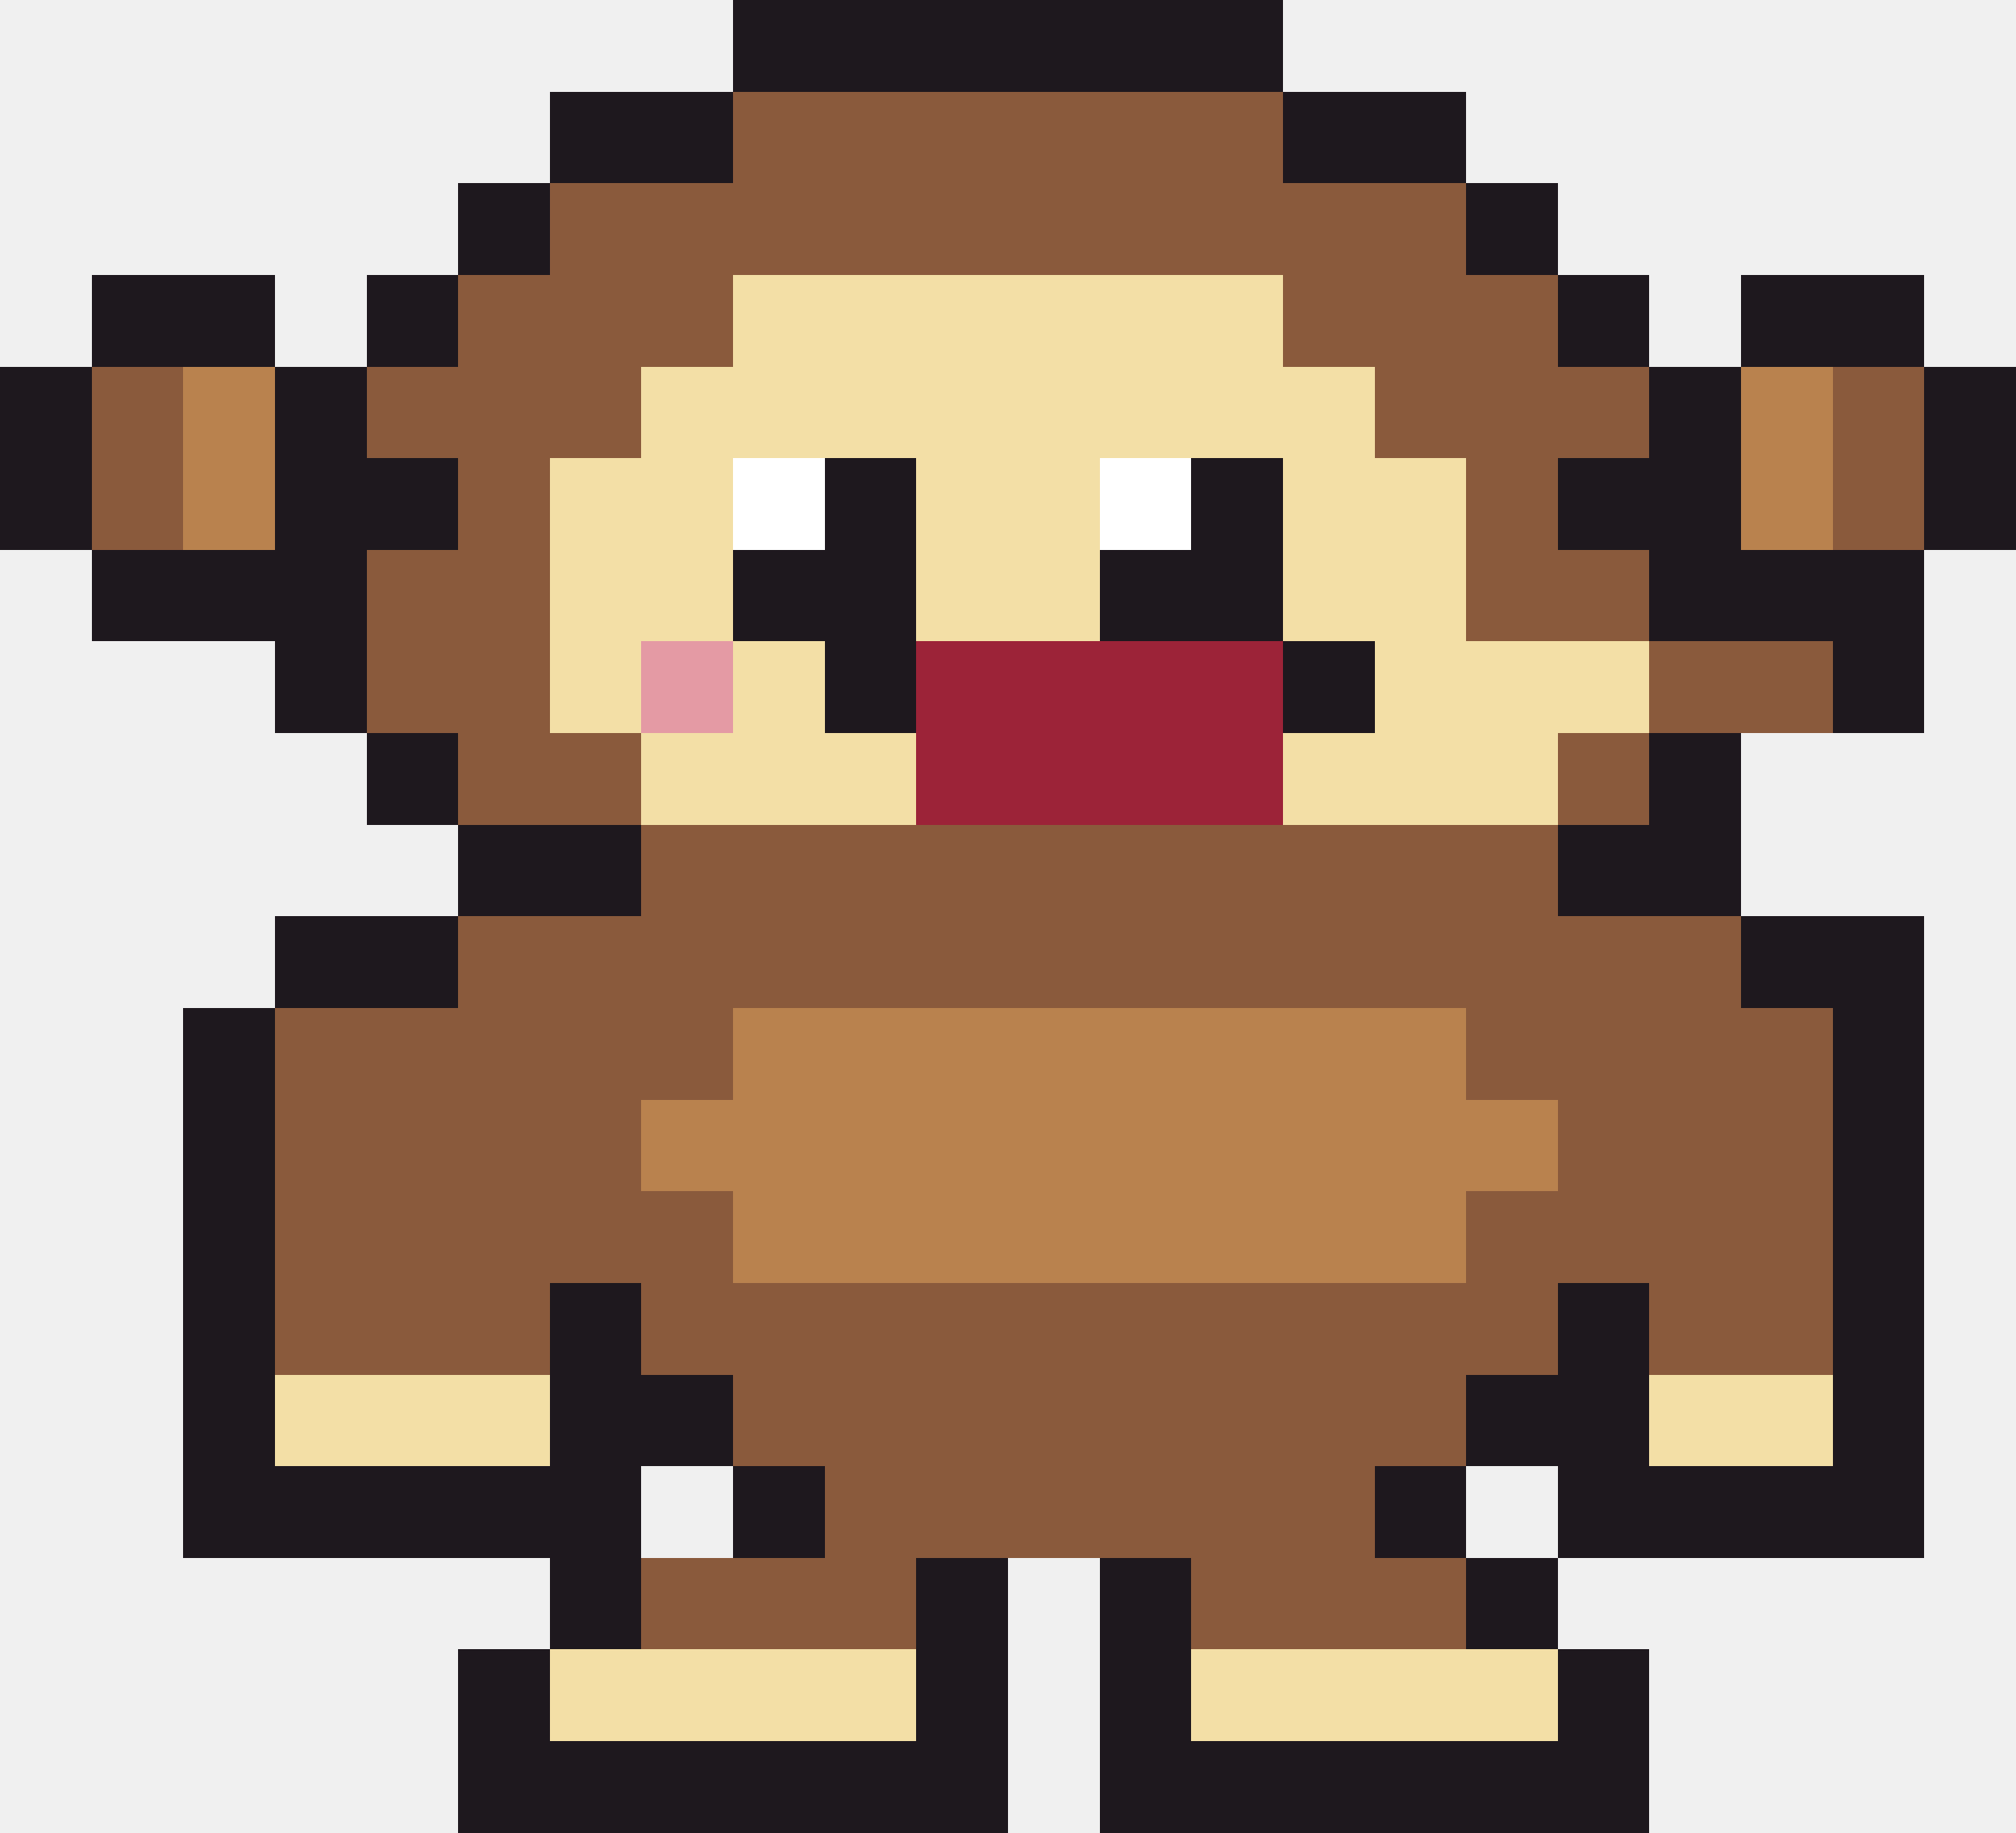
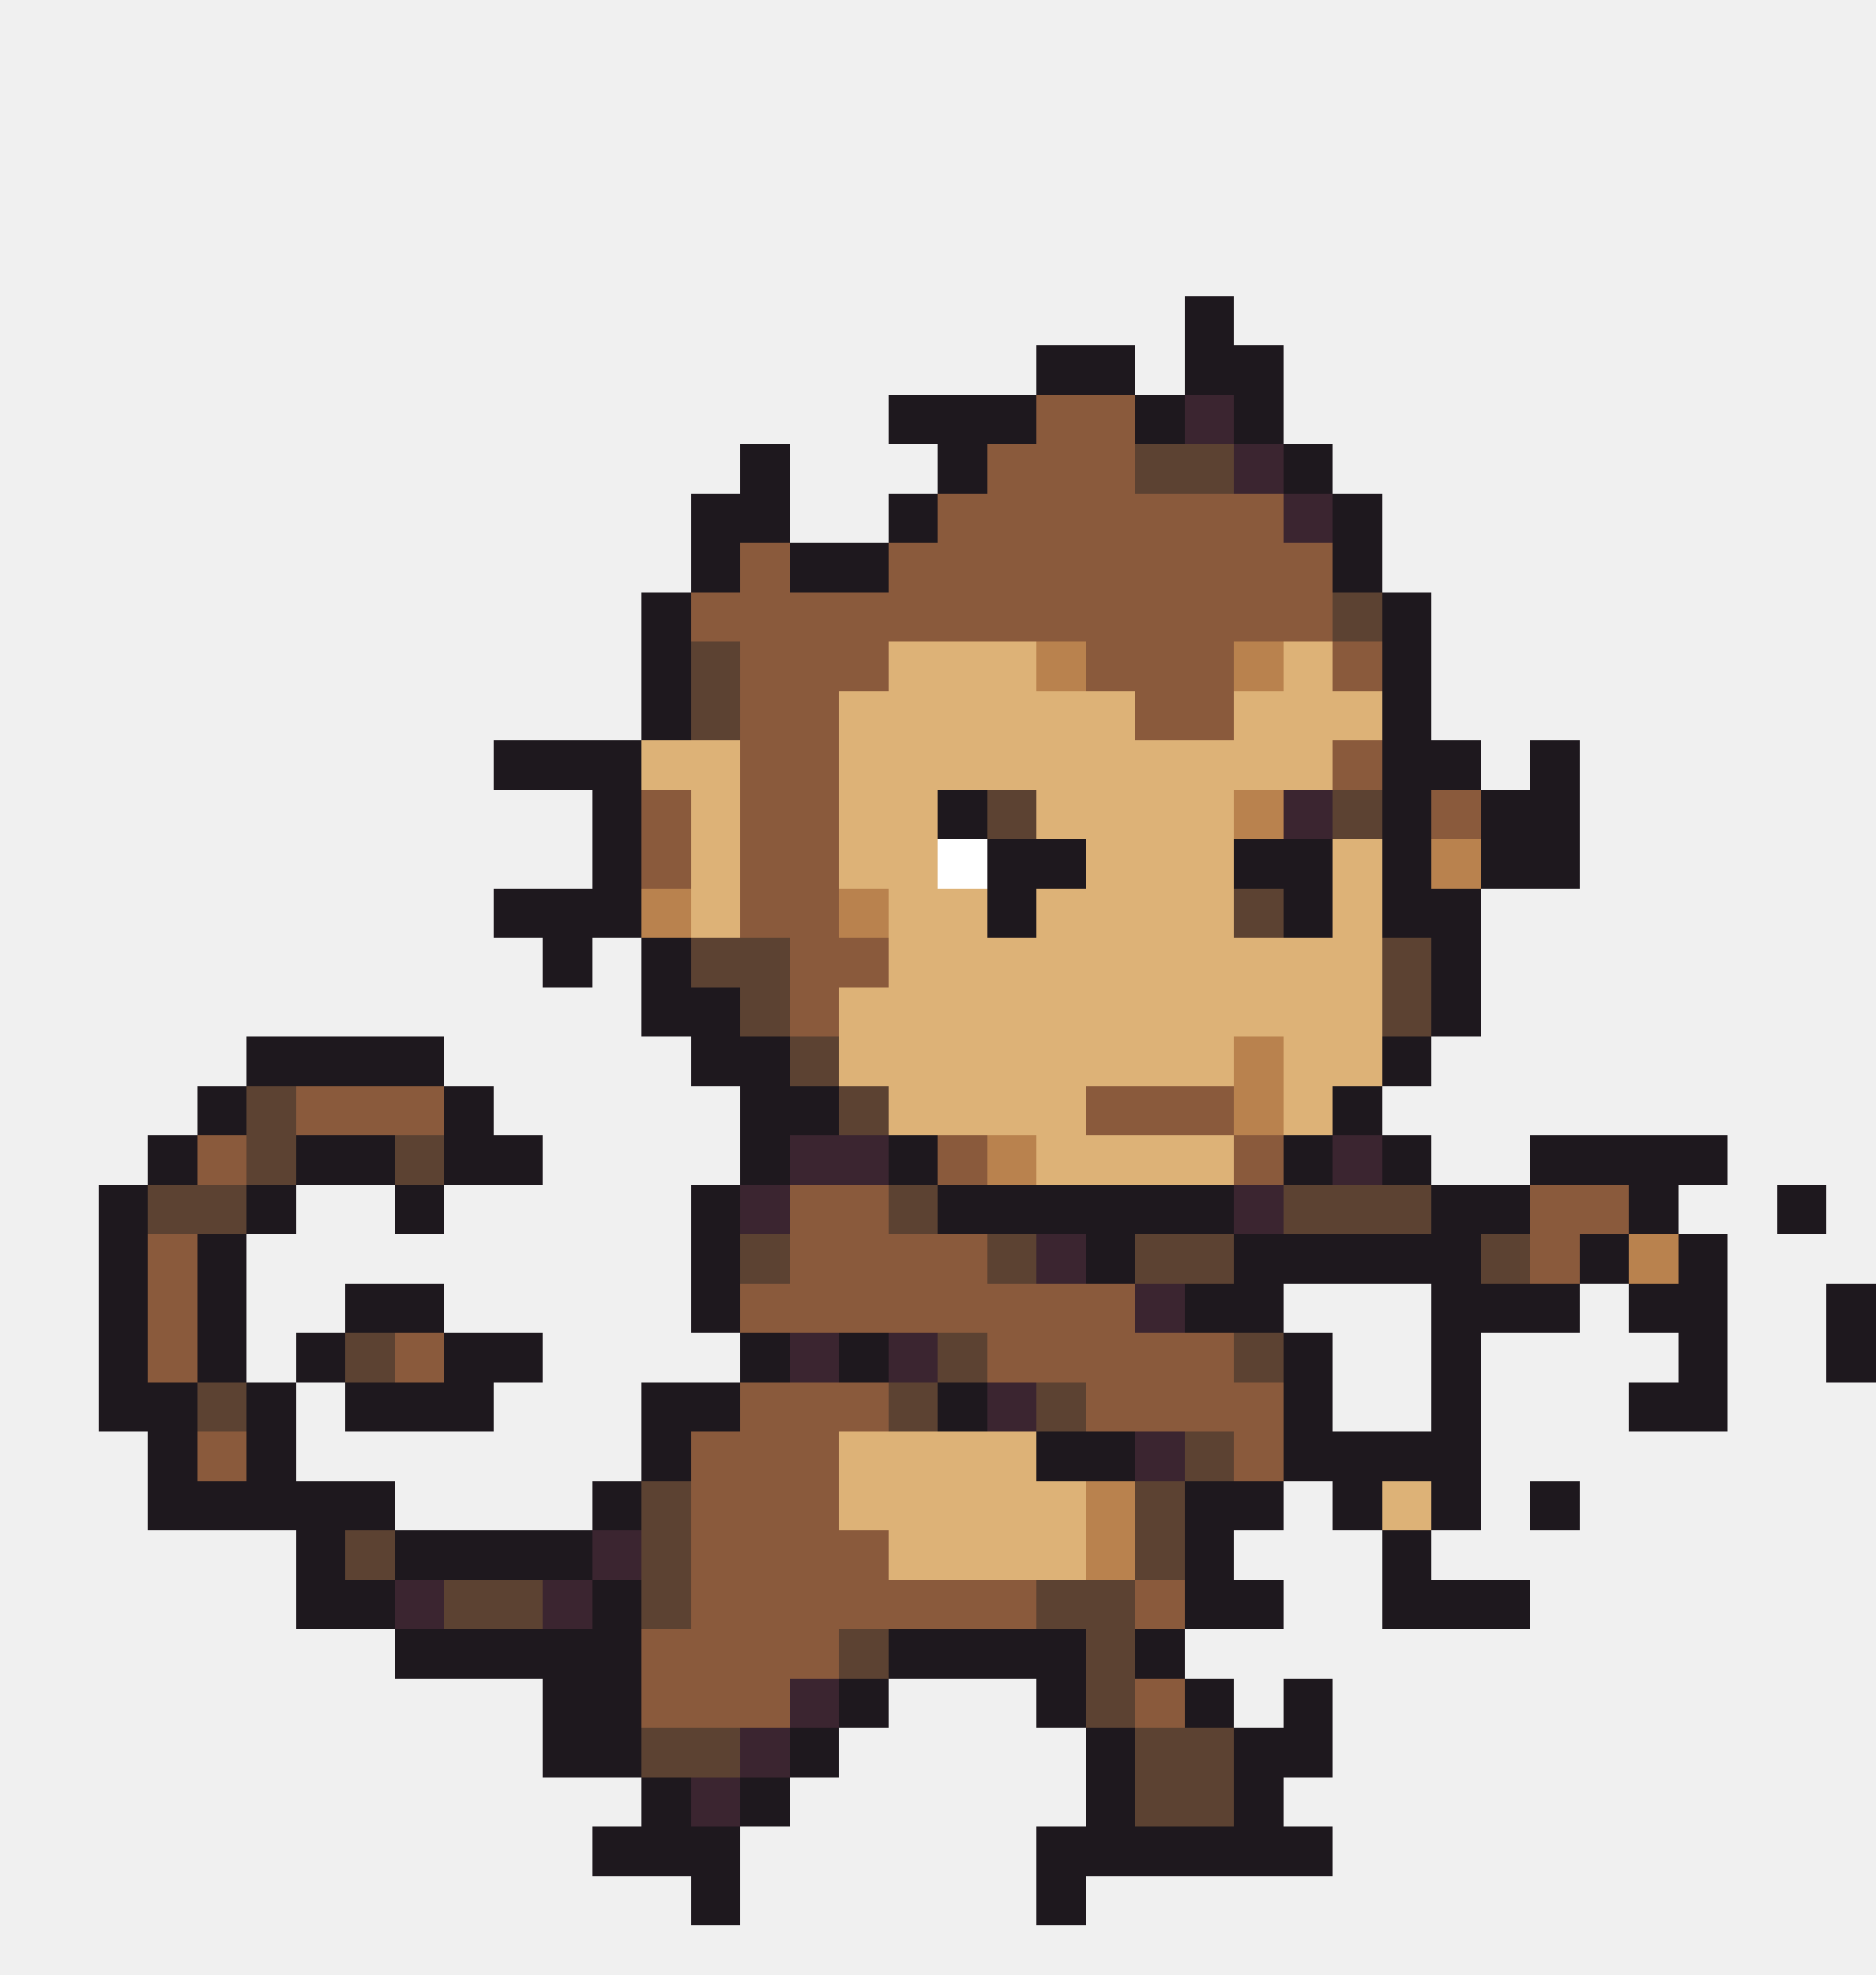
- <svg xmlns="http://www.w3.org/2000/svg" width="22" height="20" viewBox="0 0 22 20" shape-rendering="crispEdges">
-   <rect x="8" y="0" width="6" height="1" fill="#1e181e" />
-   <rect x="6" y="1" width="2" height="1" fill="#1e181e" />
-   <rect x="8" y="1" width="6" height="1" fill="#8a5a3c" />
-   <rect x="14" y="1" width="2" height="1" fill="#1e181e" />
-   <rect x="5" y="2" width="1" height="1" fill="#1e181e" />
-   <rect x="6" y="2" width="10" height="1" fill="#8a5a3c" />
-   <rect x="16" y="2" width="1" height="1" fill="#1e181e" />
-   <rect x="1" y="3" width="2" height="1" fill="#1e181e" />
-   <rect x="4" y="3" width="1" height="1" fill="#1e181e" />
-   <rect x="5" y="3" width="3" height="1" fill="#8a5a3c" />
-   <rect x="8" y="3" width="6" height="1" fill="#f3dfa6" />
-   <rect x="14" y="3" width="3" height="1" fill="#8a5a3c" />
-   <rect x="17" y="3" width="1" height="1" fill="#1e181e" />
-   <rect x="19" y="3" width="2" height="1" fill="#1e181e" />
-   <rect x="0" y="4" width="1" height="1" fill="#1e181e" />
-   <rect x="1" y="4" width="1" height="1" fill="#8a5a3c" />
-   <rect x="2" y="4" width="1" height="1" fill="#b9824e" />
-   <rect x="3" y="4" width="1" height="1" fill="#1e181e" />
-   <rect x="4" y="4" width="3" height="1" fill="#8a5a3c" />
-   <rect x="7" y="4" width="8" height="1" fill="#f3dfa6" />
-   <rect x="15" y="4" width="3" height="1" fill="#8a5a3c" />
-   <rect x="18" y="4" width="1" height="1" fill="#1e181e" />
-   <rect x="19" y="4" width="1" height="1" fill="#b9824e" />
-   <rect x="20" y="4" width="1" height="1" fill="#8a5a3c" />
-   <rect x="21" y="4" width="1" height="1" fill="#1e181e" />
-   <rect x="0" y="5" width="1" height="1" fill="#1e181e" />
-   <rect x="1" y="5" width="1" height="1" fill="#8a5a3c" />
-   <rect x="2" y="5" width="1" height="1" fill="#b9824e" />
-   <rect x="3" y="5" width="2" height="1" fill="#1e181e" />
-   <rect x="5" y="5" width="1" height="1" fill="#8a5a3c" />
-   <rect x="6" y="5" width="2" height="1" fill="#f3dfa6" />
-   <rect x="8" y="5" width="1" height="1" fill="#ffffff" />
-   <rect x="9" y="5" width="1" height="1" fill="#1e181e" />
-   <rect x="10" y="5" width="2" height="1" fill="#f3dfa6" />
-   <rect x="12" y="5" width="1" height="1" fill="#ffffff" />
-   <rect x="13" y="5" width="1" height="1" fill="#1e181e" />
-   <rect x="14" y="5" width="2" height="1" fill="#f3dfa6" />
-   <rect x="16" y="5" width="1" height="1" fill="#8a5a3c" />
-   <rect x="17" y="5" width="2" height="1" fill="#1e181e" />
-   <rect x="19" y="5" width="1" height="1" fill="#b9824e" />
-   <rect x="20" y="5" width="1" height="1" fill="#8a5a3c" />
-   <rect x="21" y="5" width="1" height="1" fill="#1e181e" />
-   <rect x="1" y="6" width="3" height="1" fill="#1e181e" />
-   <rect x="4" y="6" width="2" height="1" fill="#8a5a3c" />
-   <rect x="6" y="6" width="2" height="1" fill="#f3dfa6" />
-   <rect x="8" y="6" width="2" height="1" fill="#1e181e" />
-   <rect x="10" y="6" width="2" height="1" fill="#f3dfa6" />
-   <rect x="12" y="6" width="2" height="1" fill="#1e181e" />
-   <rect x="14" y="6" width="2" height="1" fill="#f3dfa6" />
-   <rect x="16" y="6" width="2" height="1" fill="#8a5a3c" />
-   <rect x="18" y="6" width="3" height="1" fill="#1e181e" />
-   <rect x="3" y="7" width="1" height="1" fill="#1e181e" />
-   <rect x="4" y="7" width="2" height="1" fill="#8a5a3c" />
-   <rect x="6" y="7" width="1" height="1" fill="#f3dfa6" />
-   <rect x="7" y="7" width="1" height="1" fill="#e49aa4" />
-   <rect x="8" y="7" width="1" height="1" fill="#f3dfa6" />
-   <rect x="9" y="7" width="1" height="1" fill="#1e181e" />
-   <rect x="10" y="7" width="4" height="1" fill="#9c2338" />
-   <rect x="14" y="7" width="1" height="1" fill="#1e181e" />
-   <rect x="15" y="7" width="3" height="1" fill="#f3dfa6" />
-   <rect x="18" y="7" width="2" height="1" fill="#8a5a3c" />
-   <rect x="20" y="7" width="1" height="1" fill="#1e181e" />
-   <rect x="4" y="8" width="1" height="1" fill="#1e181e" />
-   <rect x="5" y="8" width="2" height="1" fill="#8a5a3c" />
-   <rect x="7" y="8" width="3" height="1" fill="#f3dfa6" />
-   <rect x="10" y="8" width="4" height="1" fill="#9c2338" />
-   <rect x="14" y="8" width="3" height="1" fill="#f3dfa6" />
-   <rect x="17" y="8" width="1" height="1" fill="#8a5a3c" />
-   <rect x="18" y="8" width="1" height="1" fill="#1e181e" />
-   <rect x="5" y="9" width="2" height="1" fill="#1e181e" />
-   <rect x="7" y="9" width="10" height="1" fill="#8a5a3c" />
-   <rect x="17" y="9" width="2" height="1" fill="#1e181e" />
-   <rect x="3" y="10" width="2" height="1" fill="#1e181e" />
-   <rect x="5" y="10" width="14" height="1" fill="#8a5a3c" />
-   <rect x="19" y="10" width="2" height="1" fill="#1e181e" />
-   <rect x="2" y="11" width="1" height="1" fill="#1e181e" />
-   <rect x="3" y="11" width="5" height="1" fill="#8a5a3c" />
-   <rect x="8" y="11" width="8" height="1" fill="#b9824e" />
-   <rect x="16" y="11" width="4" height="1" fill="#8a5a3c" />
-   <rect x="20" y="11" width="1" height="1" fill="#1e181e" />
-   <rect x="2" y="12" width="1" height="1" fill="#1e181e" />
-   <rect x="3" y="12" width="4" height="1" fill="#8a5a3c" />
-   <rect x="7" y="12" width="10" height="1" fill="#b9824e" />
-   <rect x="17" y="12" width="3" height="1" fill="#8a5a3c" />
-   <rect x="20" y="12" width="1" height="1" fill="#1e181e" />
-   <rect x="2" y="13" width="1" height="1" fill="#1e181e" />
-   <rect x="3" y="13" width="5" height="1" fill="#8a5a3c" />
-   <rect x="8" y="13" width="8" height="1" fill="#b9824e" />
-   <rect x="16" y="13" width="4" height="1" fill="#8a5a3c" />
-   <rect x="20" y="13" width="1" height="1" fill="#1e181e" />
-   <rect x="2" y="14" width="1" height="1" fill="#1e181e" />
-   <rect x="3" y="14" width="3" height="1" fill="#8a5a3c" />
-   <rect x="6" y="14" width="1" height="1" fill="#1e181e" />
-   <rect x="7" y="14" width="10" height="1" fill="#8a5a3c" />
-   <rect x="17" y="14" width="1" height="1" fill="#1e181e" />
-   <rect x="18" y="14" width="2" height="1" fill="#8a5a3c" />
-   <rect x="20" y="14" width="1" height="1" fill="#1e181e" />
-   <rect x="2" y="15" width="1" height="1" fill="#1e181e" />
-   <rect x="3" y="15" width="3" height="1" fill="#f3dfa6" />
-   <rect x="6" y="15" width="2" height="1" fill="#1e181e" />
-   <rect x="8" y="15" width="8" height="1" fill="#8a5a3c" />
-   <rect x="16" y="15" width="2" height="1" fill="#1e181e" />
-   <rect x="18" y="15" width="2" height="1" fill="#f3dfa6" />
-   <rect x="20" y="15" width="1" height="1" fill="#1e181e" />
-   <rect x="2" y="16" width="5" height="1" fill="#1e181e" />
-   <rect x="8" y="16" width="1" height="1" fill="#1e181e" />
-   <rect x="9" y="16" width="6" height="1" fill="#8a5a3c" />
-   <rect x="15" y="16" width="1" height="1" fill="#1e181e" />
-   <rect x="17" y="16" width="4" height="1" fill="#1e181e" />
-   <rect x="6" y="17" width="1" height="1" fill="#1e181e" />
-   <rect x="7" y="17" width="3" height="1" fill="#8a5a3c" />
-   <rect x="10" y="17" width="1" height="1" fill="#1e181e" />
+ <svg xmlns="http://www.w3.org/2000/svg" width="38" height="40" viewBox="0 0 38 40" shape-rendering="crispEdges">
+   <rect x="24" y="6" width="1" height="1" fill="#1e181e" />
+   <rect x="21" y="7" width="2" height="1" fill="#1e181e" />
+   <rect x="24" y="7" width="2" height="1" fill="#1e181e" />
+   <rect x="18" y="8" width="3" height="1" fill="#1e181e" />
+   <rect x="21" y="8" width="2" height="1" fill="#8a5a3c" />
+   <rect x="23" y="8" width="1" height="1" fill="#1e181e" />
+   <rect x="24" y="8" width="1" height="1" fill="#3b2530" />
+   <rect x="25" y="8" width="1" height="1" fill="#1e181e" />
+   <rect x="15" y="9" width="1" height="1" fill="#1e181e" />
+   <rect x="19" y="9" width="1" height="1" fill="#1e181e" />
+   <rect x="20" y="9" width="3" height="1" fill="#8a5a3c" />
+   <rect x="23" y="9" width="2" height="1" fill="#5c4232" />
+   <rect x="25" y="9" width="1" height="1" fill="#3b2530" />
+   <rect x="26" y="9" width="1" height="1" fill="#1e181e" />
+   <rect x="14" y="10" width="2" height="1" fill="#1e181e" />
+   <rect x="18" y="10" width="1" height="1" fill="#1e181e" />
+   <rect x="19" y="10" width="7" height="1" fill="#8a5a3c" />
+   <rect x="26" y="10" width="1" height="1" fill="#3b2530" />
+   <rect x="27" y="10" width="1" height="1" fill="#1e181e" />
+   <rect x="14" y="11" width="1" height="1" fill="#1e181e" />
+   <rect x="15" y="11" width="1" height="1" fill="#8a5a3c" />
+   <rect x="16" y="11" width="2" height="1" fill="#1e181e" />
+   <rect x="18" y="11" width="9" height="1" fill="#8a5a3c" />
+   <rect x="27" y="11" width="1" height="1" fill="#1e181e" />
+   <rect x="13" y="12" width="1" height="1" fill="#1e181e" />
+   <rect x="14" y="12" width="13" height="1" fill="#8a5a3c" />
+   <rect x="27" y="12" width="1" height="1" fill="#5c4232" />
+   <rect x="28" y="12" width="1" height="1" fill="#1e181e" />
+   <rect x="13" y="13" width="1" height="1" fill="#1e181e" />
+   <rect x="14" y="13" width="1" height="1" fill="#5c4232" />
+   <rect x="15" y="13" width="3" height="1" fill="#8a5a3c" />
+   <rect x="18" y="13" width="3" height="1" fill="#ddb277" />
+   <rect x="21" y="13" width="1" height="1" fill="#b9824e" />
+   <rect x="22" y="13" width="3" height="1" fill="#8a5a3c" />
+   <rect x="25" y="13" width="1" height="1" fill="#b9824e" />
+   <rect x="26" y="13" width="1" height="1" fill="#ddb277" />
+   <rect x="27" y="13" width="1" height="1" fill="#8a5a3c" />
+   <rect x="28" y="13" width="1" height="1" fill="#1e181e" />
+   <rect x="13" y="14" width="1" height="1" fill="#1e181e" />
+   <rect x="14" y="14" width="1" height="1" fill="#5c4232" />
+   <rect x="15" y="14" width="2" height="1" fill="#8a5a3c" />
+   <rect x="17" y="14" width="6" height="1" fill="#ddb277" />
+   <rect x="23" y="14" width="2" height="1" fill="#8a5a3c" />
+   <rect x="25" y="14" width="3" height="1" fill="#ddb277" />
+   <rect x="28" y="14" width="1" height="1" fill="#1e181e" />
+   <rect x="10" y="15" width="3" height="1" fill="#1e181e" />
+   <rect x="13" y="15" width="2" height="1" fill="#ddb277" />
+   <rect x="15" y="15" width="2" height="1" fill="#8a5a3c" />
+   <rect x="17" y="15" width="10" height="1" fill="#ddb277" />
+   <rect x="27" y="15" width="1" height="1" fill="#8a5a3c" />
+   <rect x="28" y="15" width="2" height="1" fill="#1e181e" />
+   <rect x="31" y="15" width="1" height="1" fill="#1e181e" />
+   <rect x="12" y="16" width="1" height="1" fill="#1e181e" />
+   <rect x="13" y="16" width="1" height="1" fill="#8a5a3c" />
+   <rect x="14" y="16" width="1" height="1" fill="#ddb277" />
+   <rect x="15" y="16" width="2" height="1" fill="#8a5a3c" />
+   <rect x="17" y="16" width="2" height="1" fill="#ddb277" />
+   <rect x="19" y="16" width="1" height="1" fill="#1e181e" />
+   <rect x="20" y="16" width="1" height="1" fill="#5c4232" />
+   <rect x="21" y="16" width="4" height="1" fill="#ddb277" />
+   <rect x="25" y="16" width="1" height="1" fill="#b9824e" />
+   <rect x="26" y="16" width="1" height="1" fill="#3b2530" />
+   <rect x="27" y="16" width="1" height="1" fill="#5c4232" />
+   <rect x="28" y="16" width="1" height="1" fill="#1e181e" />
+   <rect x="29" y="16" width="1" height="1" fill="#8a5a3c" />
+   <rect x="30" y="16" width="2" height="1" fill="#1e181e" />
  <rect x="12" y="17" width="1" height="1" fill="#1e181e" />
-   <rect x="13" y="17" width="3" height="1" fill="#8a5a3c" />
-   <rect x="16" y="17" width="1" height="1" fill="#1e181e" />
-   <rect x="5" y="18" width="1" height="1" fill="#1e181e" />
-   <rect x="6" y="18" width="4" height="1" fill="#f3dfa6" />
-   <rect x="10" y="18" width="1" height="1" fill="#1e181e" />
-   <rect x="12" y="18" width="1" height="1" fill="#1e181e" />
-   <rect x="13" y="18" width="4" height="1" fill="#f3dfa6" />
-   <rect x="17" y="18" width="1" height="1" fill="#1e181e" />
-   <rect x="5" y="19" width="6" height="1" fill="#1e181e" />
-   <rect x="12" y="19" width="6" height="1" fill="#1e181e" />
+   <rect x="13" y="17" width="1" height="1" fill="#8a5a3c" />
+   <rect x="14" y="17" width="1" height="1" fill="#ddb277" />
+   <rect x="15" y="17" width="2" height="1" fill="#8a5a3c" />
+   <rect x="17" y="17" width="2" height="1" fill="#ddb277" />
+   <rect x="19" y="17" width="1" height="1" fill="#ffffff" />
+   <rect x="20" y="17" width="2" height="1" fill="#1e181e" />
+   <rect x="22" y="17" width="3" height="1" fill="#ddb277" />
+   <rect x="25" y="17" width="2" height="1" fill="#1e181e" />
+   <rect x="27" y="17" width="1" height="1" fill="#ddb277" />
+   <rect x="28" y="17" width="1" height="1" fill="#1e181e" />
+   <rect x="29" y="17" width="1" height="1" fill="#b9824e" />
+   <rect x="30" y="17" width="2" height="1" fill="#1e181e" />
+   <rect x="10" y="18" width="3" height="1" fill="#1e181e" />
+   <rect x="13" y="18" width="1" height="1" fill="#b9824e" />
+   <rect x="14" y="18" width="1" height="1" fill="#ddb277" />
+   <rect x="15" y="18" width="2" height="1" fill="#8a5a3c" />
+   <rect x="17" y="18" width="1" height="1" fill="#b9824e" />
+   <rect x="18" y="18" width="2" height="1" fill="#ddb277" />
+   <rect x="20" y="18" width="1" height="1" fill="#1e181e" />
+   <rect x="21" y="18" width="4" height="1" fill="#ddb277" />
+   <rect x="25" y="18" width="1" height="1" fill="#5c4232" />
+   <rect x="26" y="18" width="1" height="1" fill="#1e181e" />
+   <rect x="27" y="18" width="1" height="1" fill="#ddb277" />
+   <rect x="28" y="18" width="2" height="1" fill="#1e181e" />
+   <rect x="11" y="19" width="1" height="1" fill="#1e181e" />
+   <rect x="13" y="19" width="1" height="1" fill="#1e181e" />
+   <rect x="14" y="19" width="2" height="1" fill="#5c4232" />
+   <rect x="16" y="19" width="2" height="1" fill="#8a5a3c" />
+   <rect x="18" y="19" width="10" height="1" fill="#ddb277" />
+   <rect x="28" y="19" width="1" height="1" fill="#5c4232" />
+   <rect x="29" y="19" width="1" height="1" fill="#1e181e" />
+   <rect x="13" y="20" width="2" height="1" fill="#1e181e" />
+   <rect x="15" y="20" width="1" height="1" fill="#5c4232" />
+   <rect x="16" y="20" width="1" height="1" fill="#8a5a3c" />
+   <rect x="17" y="20" width="11" height="1" fill="#ddb277" />
+   <rect x="28" y="20" width="1" height="1" fill="#5c4232" />
+   <rect x="29" y="20" width="1" height="1" fill="#1e181e" />
+   <rect x="5" y="21" width="4" height="1" fill="#1e181e" />
+   <rect x="14" y="21" width="2" height="1" fill="#1e181e" />
+   <rect x="16" y="21" width="1" height="1" fill="#5c4232" />
+   <rect x="17" y="21" width="8" height="1" fill="#ddb277" />
+   <rect x="25" y="21" width="1" height="1" fill="#b9824e" />
+   <rect x="26" y="21" width="2" height="1" fill="#ddb277" />
+   <rect x="28" y="21" width="1" height="1" fill="#1e181e" />
+   <rect x="4" y="22" width="1" height="1" fill="#1e181e" />
+   <rect x="5" y="22" width="1" height="1" fill="#5c4232" />
+   <rect x="6" y="22" width="3" height="1" fill="#8a5a3c" />
+   <rect x="9" y="22" width="1" height="1" fill="#1e181e" />
+   <rect x="15" y="22" width="2" height="1" fill="#1e181e" />
+   <rect x="17" y="22" width="1" height="1" fill="#5c4232" />
+   <rect x="18" y="22" width="4" height="1" fill="#ddb277" />
+   <rect x="22" y="22" width="3" height="1" fill="#8a5a3c" />
+   <rect x="25" y="22" width="1" height="1" fill="#b9824e" />
+   <rect x="26" y="22" width="1" height="1" fill="#ddb277" />
+   <rect x="27" y="22" width="1" height="1" fill="#1e181e" />
+   <rect x="3" y="23" width="1" height="1" fill="#1e181e" />
+   <rect x="4" y="23" width="1" height="1" fill="#8a5a3c" />
+   <rect x="5" y="23" width="1" height="1" fill="#5c4232" />
+   <rect x="6" y="23" width="2" height="1" fill="#1e181e" />
+   <rect x="8" y="23" width="1" height="1" fill="#5c4232" />
+   <rect x="9" y="23" width="2" height="1" fill="#1e181e" />
+   <rect x="15" y="23" width="1" height="1" fill="#1e181e" />
+   <rect x="16" y="23" width="2" height="1" fill="#3b2530" />
+   <rect x="18" y="23" width="1" height="1" fill="#1e181e" />
+   <rect x="19" y="23" width="1" height="1" fill="#8a5a3c" />
+   <rect x="20" y="23" width="1" height="1" fill="#b9824e" />
+   <rect x="21" y="23" width="4" height="1" fill="#ddb277" />
+   <rect x="25" y="23" width="1" height="1" fill="#8a5a3c" />
+   <rect x="26" y="23" width="1" height="1" fill="#1e181e" />
+   <rect x="27" y="23" width="1" height="1" fill="#3b2530" />
+   <rect x="28" y="23" width="1" height="1" fill="#1e181e" />
+   <rect x="31" y="23" width="4" height="1" fill="#1e181e" />
+   <rect x="2" y="24" width="1" height="1" fill="#1e181e" />
+   <rect x="3" y="24" width="2" height="1" fill="#5c4232" />
+   <rect x="5" y="24" width="1" height="1" fill="#1e181e" />
+   <rect x="8" y="24" width="1" height="1" fill="#1e181e" />
+   <rect x="14" y="24" width="1" height="1" fill="#1e181e" />
+   <rect x="15" y="24" width="1" height="1" fill="#3b2530" />
+   <rect x="16" y="24" width="2" height="1" fill="#8a5a3c" />
+   <rect x="18" y="24" width="1" height="1" fill="#5c4232" />
+   <rect x="19" y="24" width="6" height="1" fill="#1e181e" />
+   <rect x="25" y="24" width="1" height="1" fill="#3b2530" />
+   <rect x="26" y="24" width="3" height="1" fill="#5c4232" />
+   <rect x="29" y="24" width="2" height="1" fill="#1e181e" />
+   <rect x="31" y="24" width="2" height="1" fill="#8a5a3c" />
+   <rect x="33" y="24" width="1" height="1" fill="#1e181e" />
+   <rect x="36" y="24" width="1" height="1" fill="#1e181e" />
+   <rect x="2" y="25" width="1" height="1" fill="#1e181e" />
+   <rect x="3" y="25" width="1" height="1" fill="#8a5a3c" />
+   <rect x="4" y="25" width="1" height="1" fill="#1e181e" />
+   <rect x="14" y="25" width="1" height="1" fill="#1e181e" />
+   <rect x="15" y="25" width="1" height="1" fill="#5c4232" />
+   <rect x="16" y="25" width="4" height="1" fill="#8a5a3c" />
+   <rect x="20" y="25" width="1" height="1" fill="#5c4232" />
+   <rect x="21" y="25" width="1" height="1" fill="#3b2530" />
+   <rect x="22" y="25" width="1" height="1" fill="#1e181e" />
+   <rect x="23" y="25" width="2" height="1" fill="#5c4232" />
+   <rect x="25" y="25" width="5" height="1" fill="#1e181e" />
+   <rect x="30" y="25" width="1" height="1" fill="#5c4232" />
+   <rect x="31" y="25" width="1" height="1" fill="#8a5a3c" />
+   <rect x="32" y="25" width="1" height="1" fill="#1e181e" />
+   <rect x="33" y="25" width="1" height="1" fill="#b9824e" />
+   <rect x="34" y="25" width="1" height="1" fill="#1e181e" />
+   <rect x="2" y="26" width="1" height="1" fill="#1e181e" />
+   <rect x="3" y="26" width="1" height="1" fill="#8a5a3c" />
+   <rect x="4" y="26" width="1" height="1" fill="#1e181e" />
+   <rect x="7" y="26" width="2" height="1" fill="#1e181e" />
+   <rect x="14" y="26" width="1" height="1" fill="#1e181e" />
+   <rect x="15" y="26" width="8" height="1" fill="#8a5a3c" />
+   <rect x="23" y="26" width="1" height="1" fill="#3b2530" />
+   <rect x="24" y="26" width="2" height="1" fill="#1e181e" />
+   <rect x="29" y="26" width="3" height="1" fill="#1e181e" />
+   <rect x="33" y="26" width="2" height="1" fill="#1e181e" />
+   <rect x="37" y="26" width="1" height="1" fill="#1e181e" />
+   <rect x="2" y="27" width="1" height="1" fill="#1e181e" />
+   <rect x="3" y="27" width="1" height="1" fill="#8a5a3c" />
+   <rect x="4" y="27" width="1" height="1" fill="#1e181e" />
+   <rect x="6" y="27" width="1" height="1" fill="#1e181e" />
+   <rect x="7" y="27" width="1" height="1" fill="#5c4232" />
+   <rect x="8" y="27" width="1" height="1" fill="#8a5a3c" />
+   <rect x="9" y="27" width="2" height="1" fill="#1e181e" />
+   <rect x="15" y="27" width="1" height="1" fill="#1e181e" />
+   <rect x="16" y="27" width="1" height="1" fill="#3b2530" />
+   <rect x="17" y="27" width="1" height="1" fill="#1e181e" />
+   <rect x="18" y="27" width="1" height="1" fill="#3b2530" />
+   <rect x="19" y="27" width="1" height="1" fill="#5c4232" />
+   <rect x="20" y="27" width="5" height="1" fill="#8a5a3c" />
+   <rect x="25" y="27" width="1" height="1" fill="#5c4232" />
+   <rect x="26" y="27" width="1" height="1" fill="#1e181e" />
+   <rect x="29" y="27" width="1" height="1" fill="#1e181e" />
+   <rect x="34" y="27" width="1" height="1" fill="#1e181e" />
+   <rect x="37" y="27" width="1" height="1" fill="#1e181e" />
+   <rect x="2" y="28" width="2" height="1" fill="#1e181e" />
+   <rect x="4" y="28" width="1" height="1" fill="#5c4232" />
+   <rect x="5" y="28" width="1" height="1" fill="#1e181e" />
+   <rect x="7" y="28" width="3" height="1" fill="#1e181e" />
+   <rect x="13" y="28" width="2" height="1" fill="#1e181e" />
+   <rect x="15" y="28" width="3" height="1" fill="#8a5a3c" />
+   <rect x="18" y="28" width="1" height="1" fill="#5c4232" />
+   <rect x="19" y="28" width="1" height="1" fill="#1e181e" />
+   <rect x="20" y="28" width="1" height="1" fill="#3b2530" />
+   <rect x="21" y="28" width="1" height="1" fill="#5c4232" />
+   <rect x="22" y="28" width="4" height="1" fill="#8a5a3c" />
+   <rect x="26" y="28" width="1" height="1" fill="#1e181e" />
+   <rect x="29" y="28" width="1" height="1" fill="#1e181e" />
+   <rect x="33" y="28" width="2" height="1" fill="#1e181e" />
+   <rect x="3" y="29" width="1" height="1" fill="#1e181e" />
+   <rect x="4" y="29" width="1" height="1" fill="#8a5a3c" />
+   <rect x="5" y="29" width="1" height="1" fill="#1e181e" />
+   <rect x="13" y="29" width="1" height="1" fill="#1e181e" />
+   <rect x="14" y="29" width="3" height="1" fill="#8a5a3c" />
+   <rect x="17" y="29" width="4" height="1" fill="#ddb277" />
+   <rect x="21" y="29" width="2" height="1" fill="#1e181e" />
+   <rect x="23" y="29" width="1" height="1" fill="#3b2530" />
+   <rect x="24" y="29" width="1" height="1" fill="#5c4232" />
+   <rect x="25" y="29" width="1" height="1" fill="#8a5a3c" />
+   <rect x="26" y="29" width="4" height="1" fill="#1e181e" />
+   <rect x="3" y="30" width="5" height="1" fill="#1e181e" />
+   <rect x="12" y="30" width="1" height="1" fill="#1e181e" />
+   <rect x="13" y="30" width="1" height="1" fill="#5c4232" />
+   <rect x="14" y="30" width="3" height="1" fill="#8a5a3c" />
+   <rect x="17" y="30" width="5" height="1" fill="#ddb277" />
+   <rect x="22" y="30" width="1" height="1" fill="#b9824e" />
+   <rect x="23" y="30" width="1" height="1" fill="#5c4232" />
+   <rect x="24" y="30" width="2" height="1" fill="#1e181e" />
+   <rect x="27" y="30" width="1" height="1" fill="#1e181e" />
+   <rect x="28" y="30" width="1" height="1" fill="#ddb277" />
+   <rect x="29" y="30" width="1" height="1" fill="#1e181e" />
+   <rect x="31" y="30" width="1" height="1" fill="#1e181e" />
+   <rect x="6" y="31" width="1" height="1" fill="#1e181e" />
+   <rect x="7" y="31" width="1" height="1" fill="#5c4232" />
+   <rect x="8" y="31" width="4" height="1" fill="#1e181e" />
+   <rect x="12" y="31" width="1" height="1" fill="#3b2530" />
+   <rect x="13" y="31" width="1" height="1" fill="#5c4232" />
+   <rect x="14" y="31" width="4" height="1" fill="#8a5a3c" />
+   <rect x="18" y="31" width="4" height="1" fill="#ddb277" />
+   <rect x="22" y="31" width="1" height="1" fill="#b9824e" />
+   <rect x="23" y="31" width="1" height="1" fill="#5c4232" />
+   <rect x="24" y="31" width="1" height="1" fill="#1e181e" />
+   <rect x="28" y="31" width="1" height="1" fill="#1e181e" />
+   <rect x="6" y="32" width="2" height="1" fill="#1e181e" />
+   <rect x="8" y="32" width="1" height="1" fill="#3b2530" />
+   <rect x="9" y="32" width="2" height="1" fill="#5c4232" />
+   <rect x="11" y="32" width="1" height="1" fill="#3b2530" />
+   <rect x="12" y="32" width="1" height="1" fill="#1e181e" />
+   <rect x="13" y="32" width="1" height="1" fill="#5c4232" />
+   <rect x="14" y="32" width="7" height="1" fill="#8a5a3c" />
+   <rect x="21" y="32" width="2" height="1" fill="#5c4232" />
+   <rect x="23" y="32" width="1" height="1" fill="#8a5a3c" />
+   <rect x="24" y="32" width="2" height="1" fill="#1e181e" />
+   <rect x="28" y="32" width="3" height="1" fill="#1e181e" />
+   <rect x="8" y="33" width="5" height="1" fill="#1e181e" />
+   <rect x="13" y="33" width="4" height="1" fill="#8a5a3c" />
+   <rect x="17" y="33" width="1" height="1" fill="#5c4232" />
+   <rect x="18" y="33" width="4" height="1" fill="#1e181e" />
+   <rect x="22" y="33" width="1" height="1" fill="#5c4232" />
+   <rect x="23" y="33" width="1" height="1" fill="#1e181e" />
+   <rect x="11" y="34" width="2" height="1" fill="#1e181e" />
+   <rect x="13" y="34" width="3" height="1" fill="#8a5a3c" />
+   <rect x="16" y="34" width="1" height="1" fill="#3b2530" />
+   <rect x="17" y="34" width="1" height="1" fill="#1e181e" />
+   <rect x="21" y="34" width="1" height="1" fill="#1e181e" />
+   <rect x="22" y="34" width="1" height="1" fill="#5c4232" />
+   <rect x="23" y="34" width="1" height="1" fill="#8a5a3c" />
+   <rect x="24" y="34" width="1" height="1" fill="#1e181e" />
+   <rect x="26" y="34" width="1" height="1" fill="#1e181e" />
+   <rect x="11" y="35" width="2" height="1" fill="#1e181e" />
+   <rect x="13" y="35" width="2" height="1" fill="#5c4232" />
+   <rect x="15" y="35" width="1" height="1" fill="#3b2530" />
+   <rect x="16" y="35" width="1" height="1" fill="#1e181e" />
+   <rect x="22" y="35" width="1" height="1" fill="#1e181e" />
+   <rect x="23" y="35" width="2" height="1" fill="#5c4232" />
+   <rect x="25" y="35" width="2" height="1" fill="#1e181e" />
+   <rect x="13" y="36" width="1" height="1" fill="#1e181e" />
+   <rect x="14" y="36" width="1" height="1" fill="#3b2530" />
+   <rect x="15" y="36" width="1" height="1" fill="#1e181e" />
+   <rect x="22" y="36" width="1" height="1" fill="#1e181e" />
+   <rect x="23" y="36" width="2" height="1" fill="#5c4232" />
+   <rect x="25" y="36" width="1" height="1" fill="#1e181e" />
+   <rect x="12" y="37" width="3" height="1" fill="#1e181e" />
+   <rect x="21" y="37" width="6" height="1" fill="#1e181e" />
+   <rect x="14" y="38" width="1" height="1" fill="#1e181e" />
+   <rect x="21" y="38" width="1" height="1" fill="#1e181e" />
</svg>
